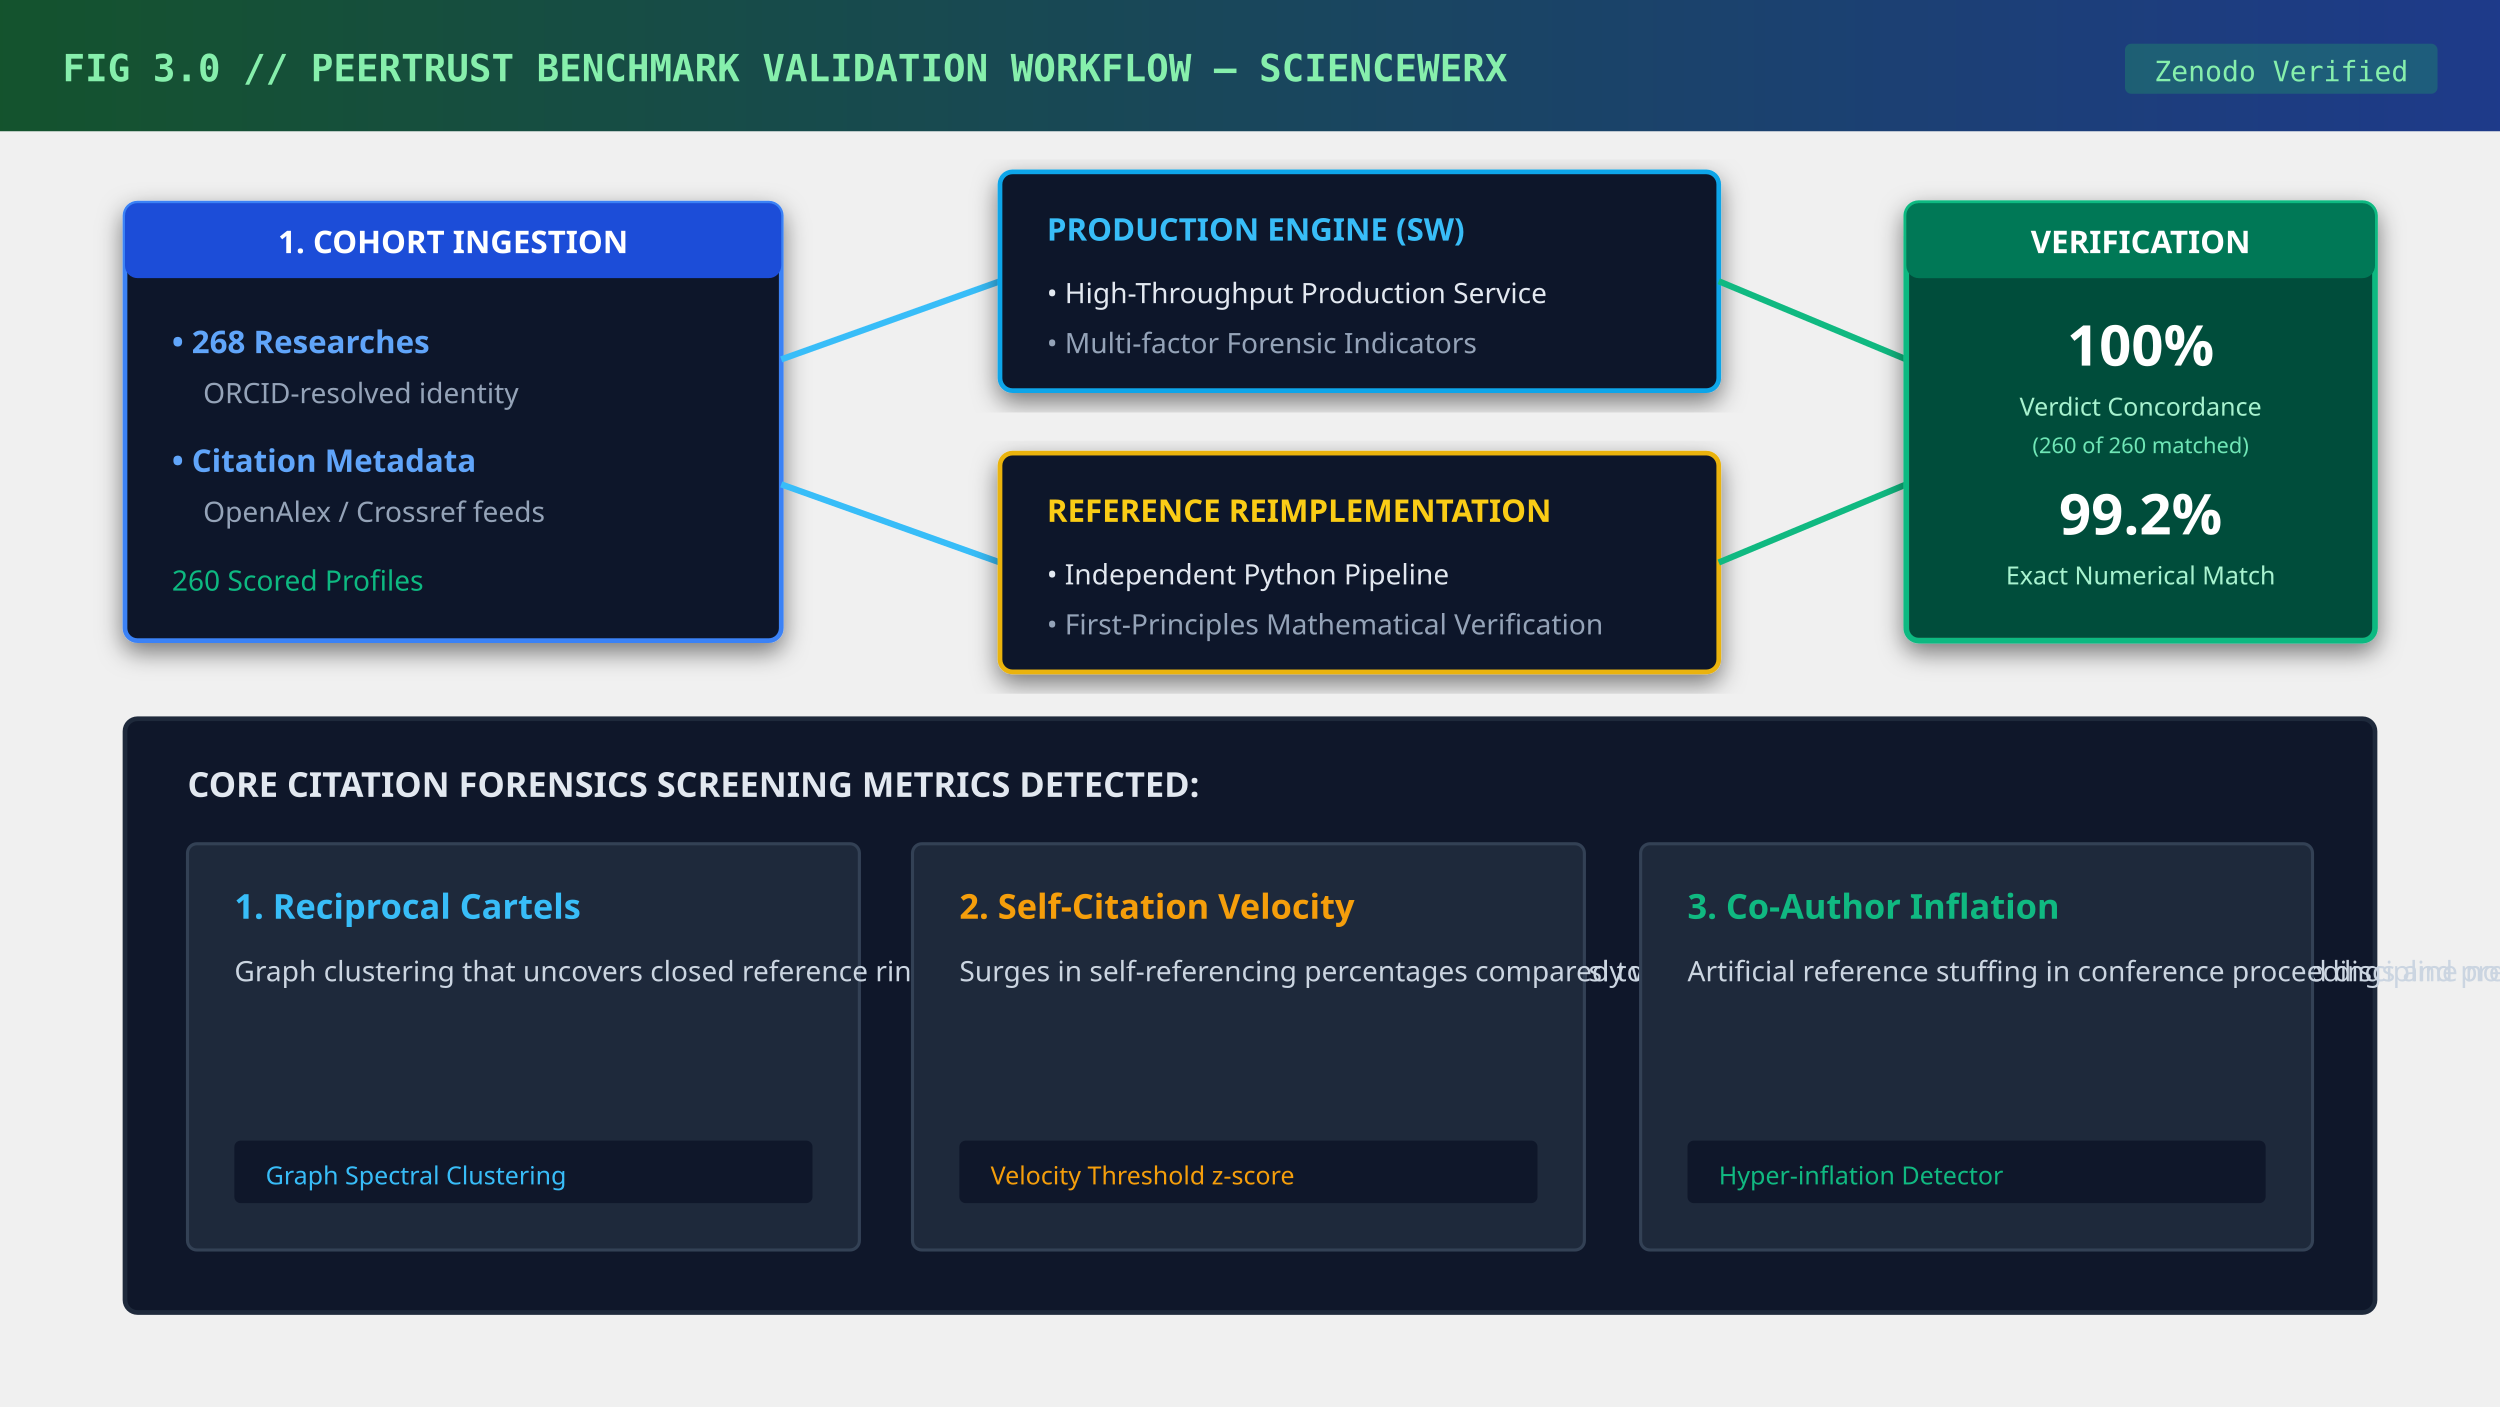
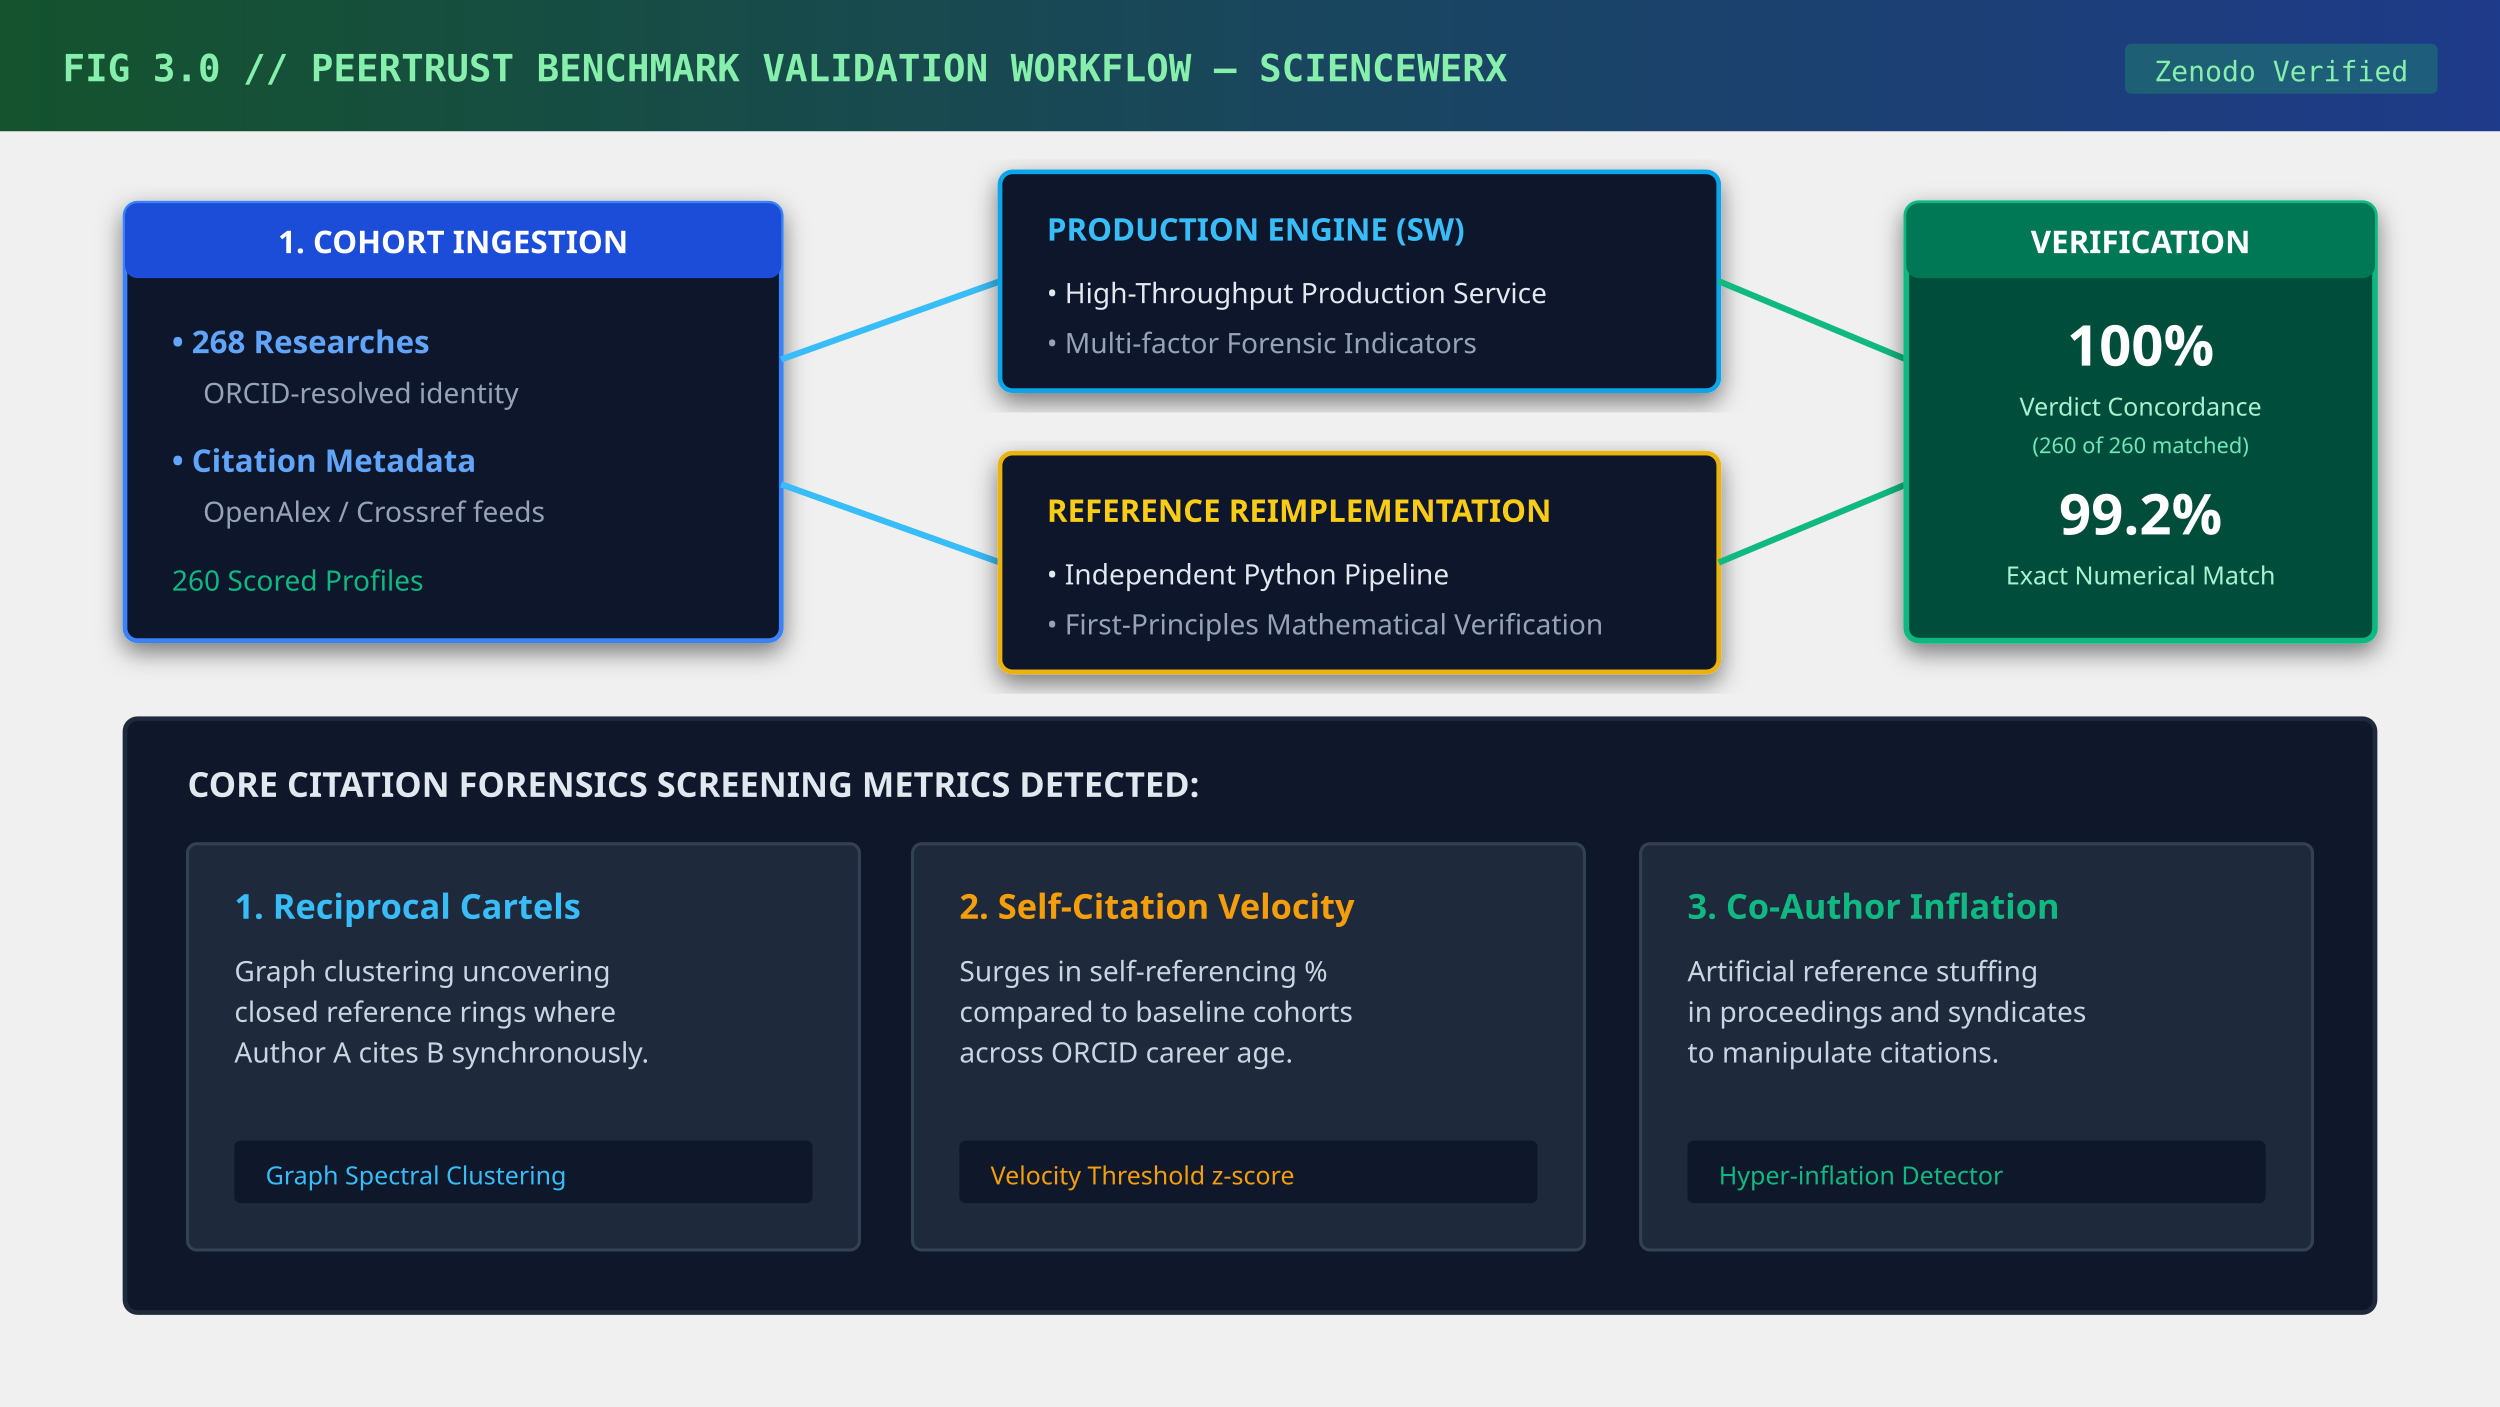
<svg xmlns="http://www.w3.org/2000/svg" viewBox="0 0 800 450" width="100%" height="auto" style="background:#090d16; border-radius:4px; font-family:Verdana, Geneva, sans-serif;">
  <defs>
    <linearGradient id="pGrad" x1="0%" y1="0%" x2="100%" y2="0%">
      <stop offset="0%" stop-color="#14532d" />
      <stop offset="100%" stop-color="#1e3a8a" />
    </linearGradient>
    <filter id="pGlow">
      <feDropShadow dx="0" dy="3" stdDeviation="4" flood-color="#000" flood-opacity="0.5" />
    </filter>
  </defs>
  <rect x="0" y="0" width="800" height="42" fill="url(#pGrad)" />
  <text x="20" y="26" font-size="12" font-weight="bold" fill="#86efac" font-family="'Space Mono', monospace">FIG 3.0 // PEERTRUST BENCHMARK VALIDATION WORKFLOW — SCIENCEWERX</text>
  <rect x="680" y="14" width="100" height="16" rx="2" fill="#22c55e" fill-opacity="0.25" />
  <text x="730" y="26" font-size="9" font-family="monospace" fill="#86efac" text-anchor="middle">Zenodo Verified</text>
  <g transform="translate(40, 65)" filter="url(#pGlow)">
    <rect width="210" height="140" rx="4" fill="#0f172a" stroke="#3b82f6" stroke-width="1.5" />
    <rect width="210" height="24" rx="4" fill="#1d4ed8" />
    <text x="105" y="16" font-size="10" font-weight="bold" fill="#ffffff" text-anchor="middle">1. COHORT INGESTION</text>
    <text x="15" y="48" font-size="10" font-weight="bold" fill="#60a5fa">• 268 Researches</text>
    <text x="25" y="64" font-size="9" fill="#94a3b8">ORCID-resolved identity</text>
    <text x="15" y="86" font-size="10" font-weight="bold" fill="#60a5fa">• Citation Metadata</text>
    <text x="25" y="102" font-size="9" fill="#94a3b8">OpenAlex / Crossref feeds</text>
    <text x="15" y="124" font-size="9" fill="#10b981">260 Scored Profiles</text>
  </g>
  <path d="M 250 115 L 320 90" stroke="#38bdf8" stroke-width="2" />
  <path d="M 250 155 L 320 180" stroke="#38bdf8" stroke-width="2" />
  <g transform="translate(320, 55)" filter="url(#pGlow)">
    <rect width="230" height="70" rx="4" fill="#0f172a" stroke="#0ea5e9" stroke-width="1.5" />
    <text x="15" y="22" font-size="10" font-weight="bold" fill="#38bdf8">PRODUCTION ENGINE (SW)</text>
    <text x="15" y="42" font-size="9" fill="#e2e8f0">• High-Throughput Production Service</text>
    <text x="15" y="58" font-size="9" fill="#94a3b8">• Multi-factor Forensic Indicators</text>
  </g>
  <g transform="translate(320, 145)" filter="url(#pGlow)">
    <rect width="230" height="70" rx="4" fill="#0f172a" stroke="#eab308" stroke-width="1.5" />
    <text x="15" y="22" font-size="10" font-weight="bold" fill="#facc15">REFERENCE REIMPLEMENTATION</text>
    <text x="15" y="42" font-size="9" fill="#e2e8f0">• Independent Python Pipeline</text>
    <text x="15" y="58" font-size="9" fill="#94a3b8">• First-Principles Mathematical Verification</text>
  </g>
  <path d="M 550 90 L 610 115" stroke="#10b981" stroke-width="2" />
  <path d="M 550 180 L 610 155" stroke="#10b981" stroke-width="2" />
  <g transform="translate(610, 65)" filter="url(#pGlow)">
    <rect width="150" height="140" rx="4" fill="#064e3b" stroke="#10b981" stroke-width="1.8" />
    <rect width="150" height="24" rx="4" fill="#047857" />
    <text x="75" y="16" font-size="10" font-weight="bold" fill="#ffffff" text-anchor="middle">VERIFICATION</text>
    <text x="75" y="52" font-size="18" font-weight="bold" fill="#ffffff" text-anchor="middle">100%</text>
    <text x="75" y="68" font-size="8" fill="#a7f3d0" text-anchor="middle">Verdict Concordance</text>
    <text x="75" y="80" font-size="7" fill="#6ee7b7" text-anchor="middle">(260 of 260 matched)</text>
    <text x="75" y="106" font-size="18" font-weight="bold" fill="#ffffff" text-anchor="middle">99.2%</text>
    <text x="75" y="122" font-size="8" fill="#a7f3d0" text-anchor="middle">Exact Numerical Match</text>
  </g>
  <g transform="translate(40, 230)">
    <rect width="720" height="190" rx="4" fill="#0f172a" stroke="#1e293b" stroke-width="1.5" />
    <text x="20" y="25" font-size="11" font-weight="bold" fill="#e2e8f0">CORE CITATION FORENSICS SCREENING METRICS DETECTED:</text>
    <g transform="translate(20, 40)">
      <rect x="0" y="0" width="215" height="130" rx="3" fill="#1e293b" stroke="#334155" />
      <text x="15" y="24" font-size="11" font-weight="bold" fill="#38bdf8">1. Reciprocal Cartels</text>
-       <text x="15" y="44" font-size="9" fill="#cbd5e1">Graph clustering that uncovers closed reference rings where Author A cites B and B cites A synchronously without thematic relevance.</text>
+       <text x="15" y="44" font-size="9" fill="#cbd5e1">
+         <tspan x="15" dy="0">Graph clustering uncovering</tspan>
+         <tspan x="15" dy="13">closed reference rings where</tspan>
+         <tspan x="15" dy="13">Author A cites B synchronously.</tspan>
+       </text>
      <rect x="15" y="95" width="185" height="20" rx="2" fill="#0f172a" />
      <text x="25" y="109" font-size="8" fill="#38bdf8">Graph Spectral Clustering</text>
    </g>
    <g transform="translate(252, 40)">
      <rect x="0" y="0" width="215" height="130" rx="3" fill="#1e293b" stroke="#334155" />
      <text x="15" y="24" font-size="11" font-weight="bold" fill="#f59e0b">2. Self-Citation Velocity</text>
-       <text x="15" y="44" font-size="9" fill="#cbd5e1">Surges in self-referencing percentages compared to baseline distributions across ORCID career age and discipline norms.</text>
+       <text x="15" y="44" font-size="9" fill="#cbd5e1">
+         <tspan x="15" dy="0">Surges in self-referencing %</tspan>
+         <tspan x="15" dy="13">compared to baseline cohorts</tspan>
+         <tspan x="15" dy="13">across ORCID career age.</tspan>
+       </text>
      <rect x="15" y="95" width="185" height="20" rx="2" fill="#0f172a" />
      <text x="25" y="109" font-size="8" fill="#f59e0b">Velocity Threshold z-score</text>
    </g>
    <g transform="translate(485, 40)">
      <rect x="0" y="0" width="215" height="130" rx="3" fill="#1e293b" stroke="#334155" />
      <text x="15" y="24" font-size="11" font-weight="bold" fill="#10b981">3. Co-Author Inflation</text>
-       <text x="15" y="44" font-size="9" fill="#cbd5e1">Artificial reference stuffing in conference proceedings and predatory journals to manipulate academic indices.</text>
+       <text x="15" y="44" font-size="9" fill="#cbd5e1">
+         <tspan x="15" dy="0">Artificial reference stuffing</tspan>
+         <tspan x="15" dy="13">in proceedings and syndicates</tspan>
+         <tspan x="15" dy="13">to manipulate citations.</tspan>
+       </text>
      <rect x="15" y="95" width="185" height="20" rx="2" fill="#0f172a" />
      <text x="25" y="109" font-size="8" fill="#10b981">Hyper-inflation Detector</text>
    </g>
  </g>
</svg>
